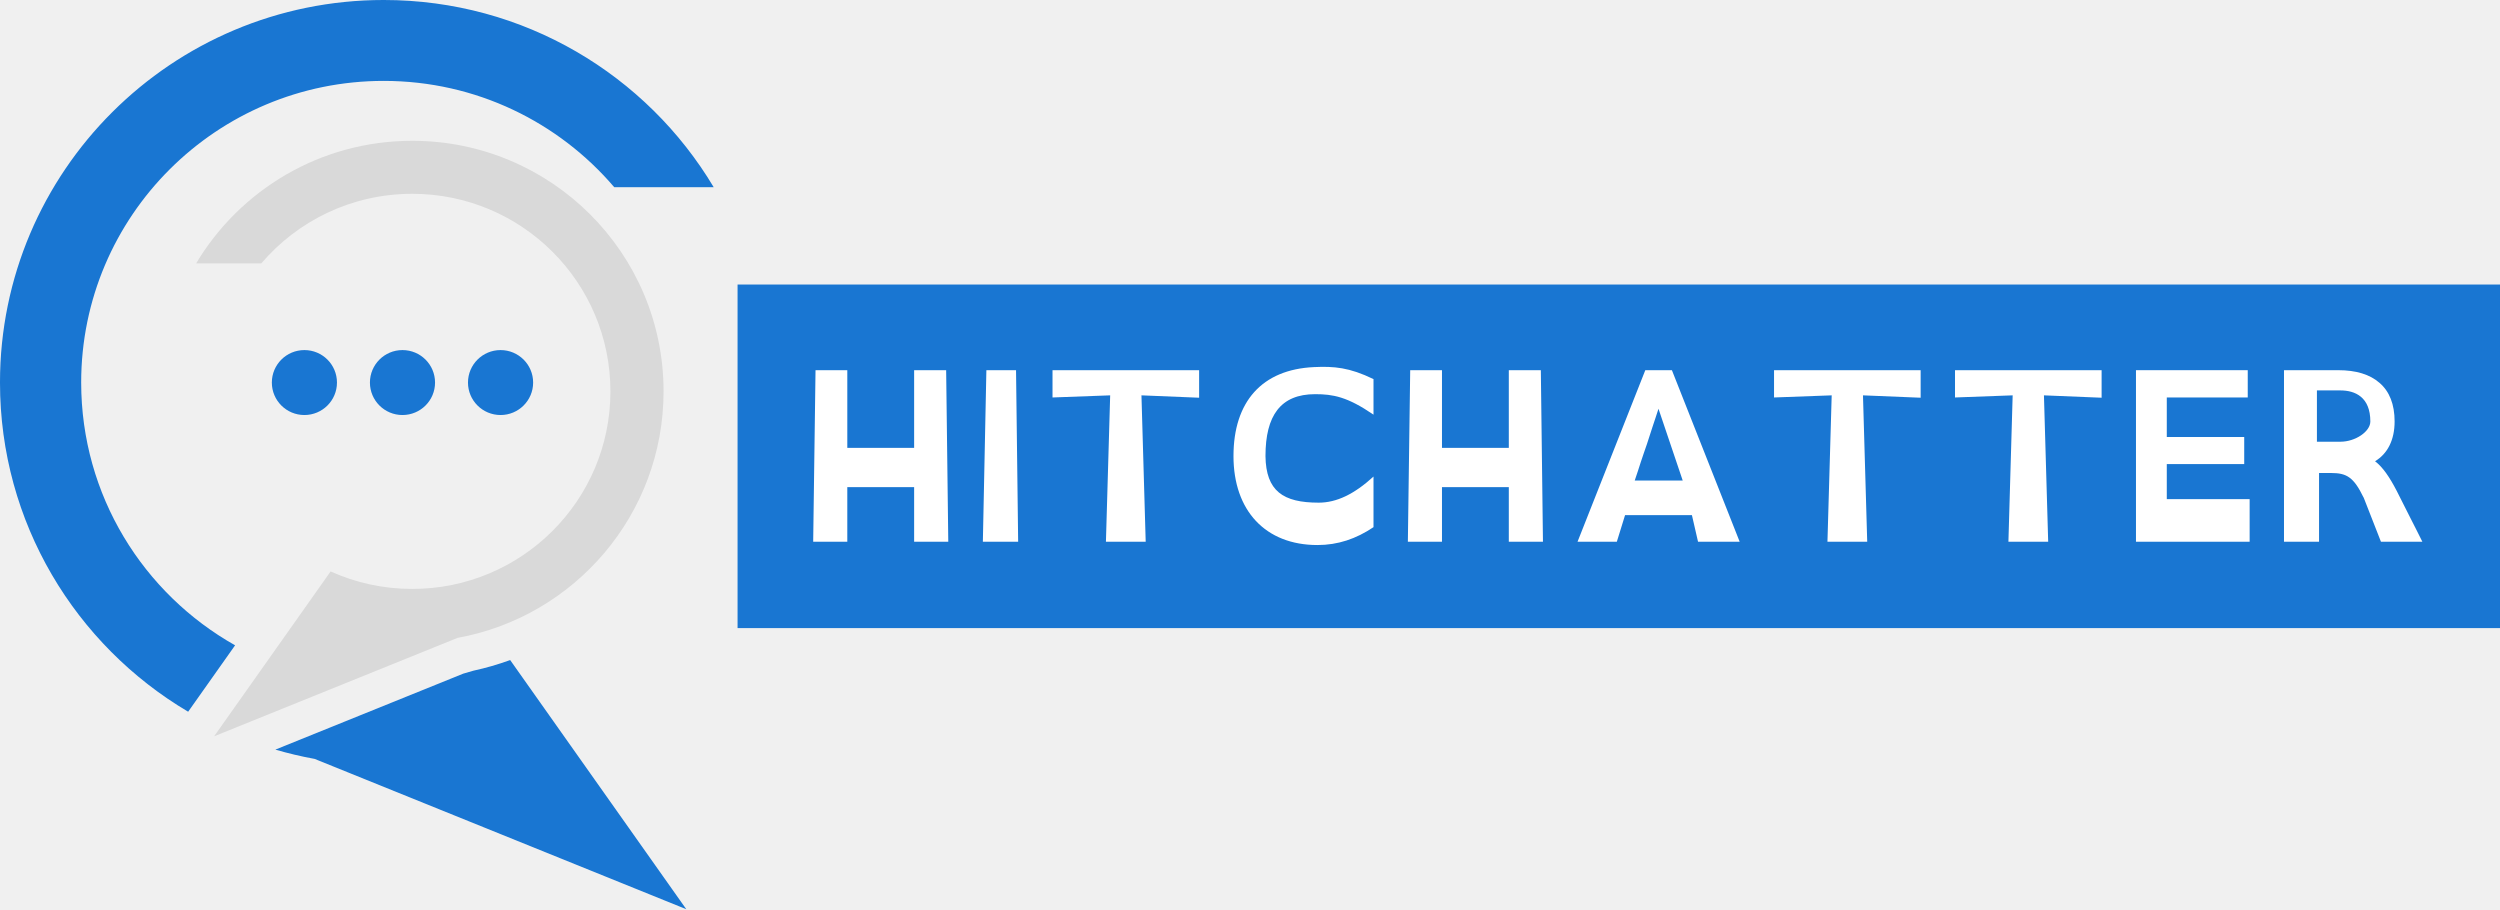
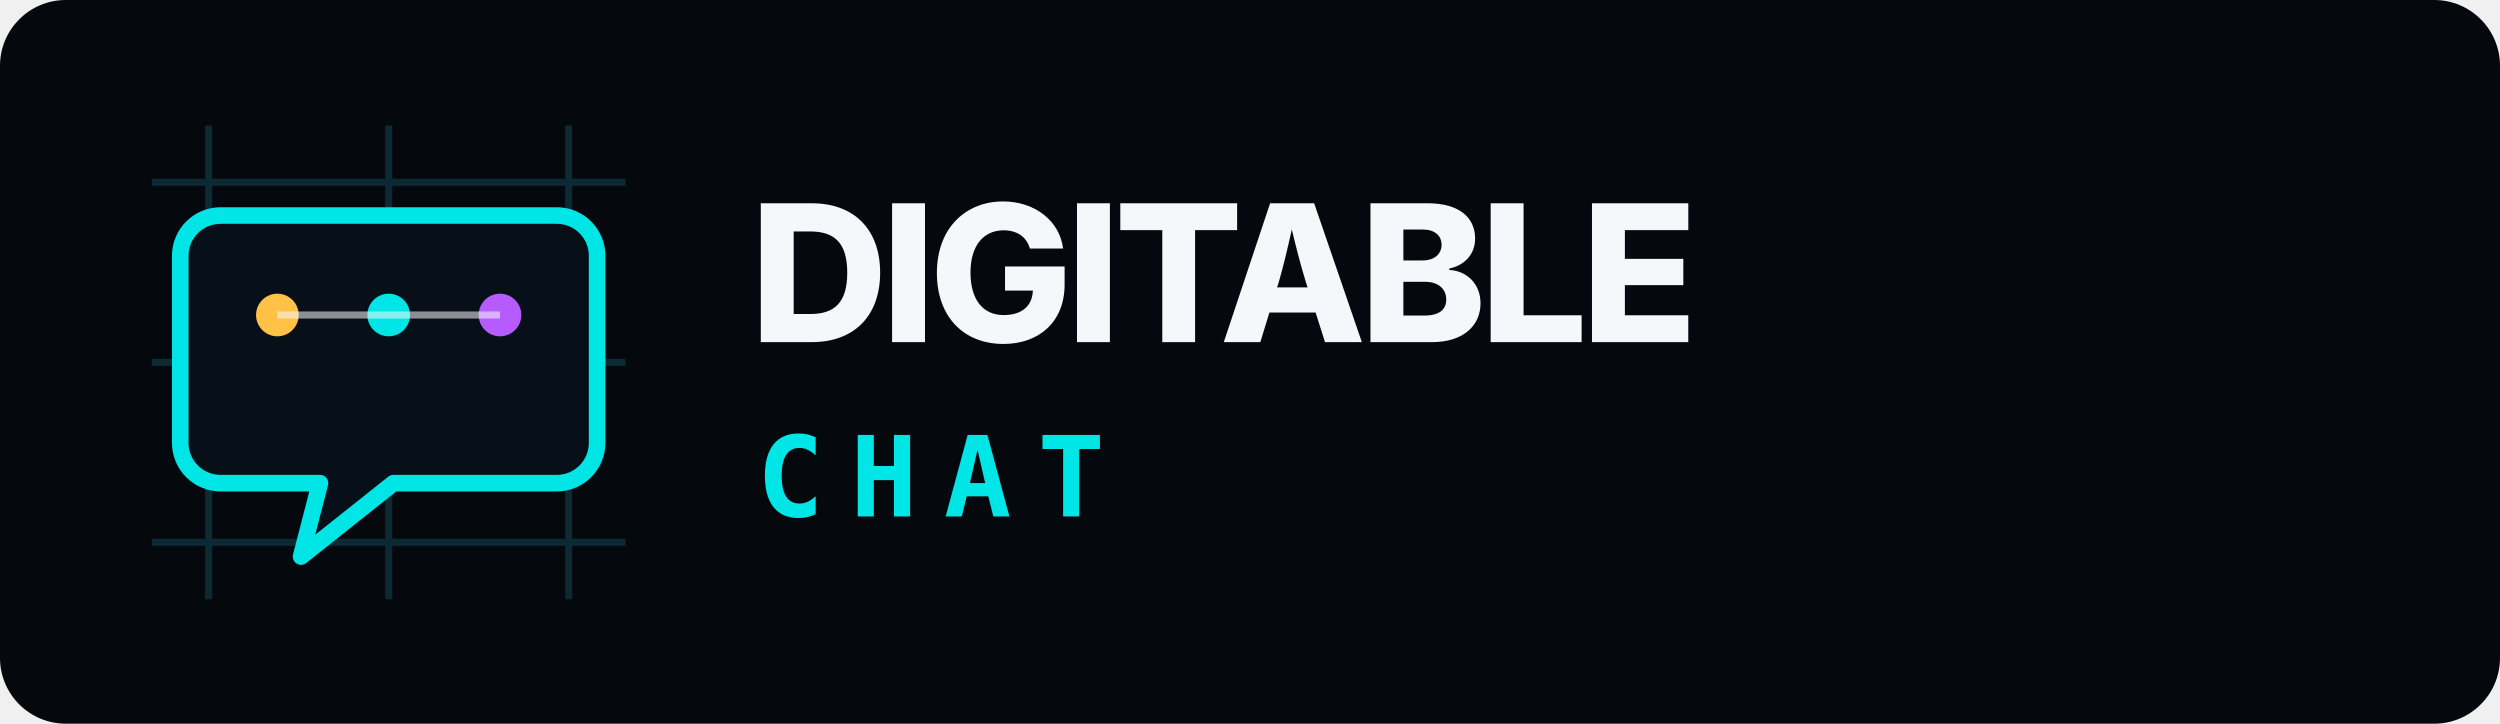
- <svg xmlns="http://www.w3.org/2000/svg" width="472.859" zoomAndPan="magnify" viewBox="0 0 354.645 128.977" height="171.969" preserveAspectRatio="xMidYMid" version="1.0" id="svg110">
-   <defs id="defs10">
-     <g id="g2" />
-     <clipPath id="3bacd8e954">
-       <path d="M 11.863,122.93 H 113.109 v 101.062 H 11.863 Z m 0,0" clip-rule="nonzero" id="path4" />
-     </clipPath>
-     <clipPath id="abfee98d57">
-       <path d="m 50.867,216.457 h 58.414 v 35.449 H 50.867 Z m 0,0" clip-rule="nonzero" id="path7" />
-     </clipPath>
-   </defs>
-   <g clip-path="url(#3bacd8e954)" id="g14" transform="translate(-11.86328,-122.9297)">
-     <path fill="#1976d2" d="M 45.215,214.473 C 32.18,207.129 23.379,193.188 23.379,177.195 c 0,-23.629 19.215,-42.789 42.918,-42.789 13.102,0 24.828,5.855 32.703,15.082 h 14.109 c -9.492,-15.902 -26.902,-26.559 -46.813,-26.559 -30.062,0 -54.434,24.297 -54.434,54.266 0,19.871 10.711,37.242 26.691,46.699 l 6.66,-9.422" fill-opacity="1" fill-rule="nonzero" id="path12" />
+ <svg xmlns="http://www.w3.org/2000/svg" viewBox="0 0 760 220" role="img" aria-labelledby="title">
+   <rect width="760" height="220" rx="20" fill="#05080d" />
+   <g transform="translate(26 18) scale(.72)">
+     <path d="M28 52h200M28 128h200M28 204h200M52 28v200M128 28v200M204 28v200" stroke="#15566a" stroke-width="3" opacity=".42" />
+     <path d="M57 66h142a17 17 0 0 1 17 17v79a17 17 0 0 1-17 17h-69l-39 31 8-31H57a17 17 0 0 1-17-17V83a17 17 0 0 1 17-17Z" fill="#071018" stroke="#00e5e5" stroke-width="7" stroke-linejoin="round" />
+     <circle cx="81" cy="108" r="9" fill="#ffc247" />
+     <circle cx="128" cy="108" r="9" fill="#00e5e5" />
+     <circle cx="175" cy="108" r="9" fill="#b65cff" />
+     <path d="M81 108h47m0 0h47" stroke="#f5f7fa" stroke-width="3" opacity=".55" />
  </g>
-   <g clip-path="url(#abfee98d57)" id="g18" transform="translate(-11.86328,-122.9297)">
-     <path fill="#1976d2" d="m 79.016,218.074 c -0.477,0.148 -0.953,0.289 -1.438,0.418 l -26.652,10.777 c 1.82,0.531 3.676,0.973 5.566,1.316 l 52.727,21.324 -24.984,-35.344 c -1.699,0.617 -3.441,1.121 -5.219,1.508" fill-opacity="1" fill-rule="nonzero" id="path16" />
-   </g>
-   <path fill="#d9d9d9" d="m 58.48,83.543 c 15.527,0 28.113,-12.547 28.113,-28.023 0,-15.48 -12.586,-28.027 -28.113,-28.027 -8.582,0 -16.262,3.832 -21.418,9.875 h -9.242 c 6.219,-10.414 17.621,-17.395 30.66,-17.395 19.691,0 35.652,15.914 35.652,35.547 0,17.441 -12.602,31.953 -29.227,34.969 L 30.371,104.453 46.902,81.063 c 3.531,1.594 7.449,2.48 11.578,2.48" fill-opacity="1" fill-rule="nonzero" id="path20" />
-   <path fill="#1976d2" d="m 47.801,54.27 c 0,2.543 -2.066,4.605 -4.621,4.605 -2.551,0 -4.617,-2.062 -4.617,-4.605 0,-2.547 2.066,-4.609 4.617,-4.609 2.555,0 4.621,2.062 4.621,4.609" fill-opacity="1" fill-rule="nonzero" id="path22" />
-   <path fill="#1976d2" d="m 61.715,54.27 c 0,2.543 -2.066,4.605 -4.621,4.605 -2.551,0 -4.617,-2.062 -4.617,-4.605 0,-2.547 2.066,-4.609 4.617,-4.609 2.555,0 4.621,2.062 4.621,4.609" fill-opacity="1" fill-rule="nonzero" id="path24" />
-   <path fill="#1976d2" d="m 75.629,54.27 c 0,2.543 -2.07,4.605 -4.621,4.605 -2.551,0 -4.621,-2.062 -4.621,-4.605 0,-2.547 2.07,-4.609 4.621,-4.609 2.551,0 4.621,2.062 4.621,4.609" fill-opacity="1" fill-rule="nonzero" id="path26" />
-   <path fill="#1976d2" d="m 104.629,40.363 h 250.016 v 48.738 H 104.629 v -48.738" fill-opacity="1" fill-rule="nonzero" id="path28" />
-   <g fill="#ffffff" fill-opacity="1" id="g36" transform="translate(-11.86328,-122.9297)">
-     <g transform="translate(124.7822,199.7791)" id="g34">
-       <g id="g32">
-         <path d="m 2.438,0 0.332,-24.336 h 4.508 v 11.016 h 9.48 v -11.016 h 4.543 L 21.602,0 h -4.844 V -7.746 H 7.277 V 0 Z m 0,0" id="path30" />
-       </g>
-     </g>
-   </g>
-   <g fill="#ffffff" fill-opacity="1" id="g44" transform="translate(-11.86328,-122.9297)">
-     <g transform="translate(148.8516,199.7791)" id="g42">
-       <g id="g40">
-         <path d="m 2.438,0 0.5,-24.336 H 7.145 L 7.445,0 Z m 0,0" id="path38" />
-       </g>
-     </g>
-   </g>
-   <g fill="#ffffff" fill-opacity="1" id="g52" transform="translate(-11.86328,-122.9297)">
-     <g transform="translate(158.7331,199.7791)" id="g50">
-       <g id="g48">
-         <path d="m 2.438,-20.465 v -3.871 h 20.797 v 3.906 L 15.055,-20.766 15.656,0 h -5.641 l 0.602,-20.766 z m 0,0" id="path46" />
-       </g>
-     </g>
-   </g>
-   <g fill="#ffffff" fill-opacity="1" id="g60" transform="translate(-11.86328,-122.9297)">
-     <g transform="translate(184.4049,199.7791)" id="g58">
-       <g id="g56">
-         <path d="m 22.301,-18.027 c -3.707,-2.539 -5.742,-2.906 -8.277,-2.906 -4.91,0 -7.047,3.039 -7.047,8.781 0.066,4.973 2.504,6.609 7.547,6.609 2.535,0 5.039,-1.199 7.777,-3.703 v 7.176 c -2.469,1.668 -5.074,2.539 -7.945,2.539 -7.379,0 -11.918,-4.875 -11.918,-12.621 0,-7.711 4.039,-12.285 11.418,-12.621 2.836,-0.133 5.008,0.035 8.445,1.703 z m 0,0" id="path54" />
-       </g>
-     </g>
-   </g>
-   <g fill="#ffffff" fill-opacity="1" id="g68" transform="translate(-11.86328,-122.9297)">
-     <g transform="translate(209.142,199.7791)" id="g66">
-       <g id="g64">
-         <path d="m 2.438,0 0.332,-24.336 h 4.508 v 11.016 h 9.48 v -11.016 h 4.543 L 21.602,0 h -4.844 V -7.746 H 7.277 V 0 Z m 0,0" id="path62" />
-       </g>
-     </g>
-   </g>
-   <g fill="#ffffff" fill-opacity="1" id="g76" transform="translate(-11.86328,-122.9297)">
-     <g transform="translate(233.2114,199.7791)" id="g74">
-       <g id="g72">
-         <path d="m 17.359,-8.68 -3.438,-10.184 c -0.266,0.867 -0.566,1.703 -0.836,2.539 -0.266,0.832 -0.535,1.668 -0.801,2.469 -0.301,0.836 -0.566,1.672 -0.867,2.539 -0.266,0.867 -0.566,1.734 -0.867,2.637 z M 2.438,0 12.051,-24.336 h 3.773 L 25.438,0 H 19.531 L 18.664,-3.773 H 9.18 L 8.012,0 Z m 0,0" id="path70" />
-       </g>
-     </g>
-   </g>
-   <g fill="#ffffff" fill-opacity="1" id="g84" transform="translate(-11.86328,-122.9297)">
-     <g transform="translate(261.0865,199.7791)" id="g82">
-       <g id="g80">
-         <path d="m 2.438,-20.465 v -3.871 h 20.797 v 3.906 L 15.055,-20.766 15.656,0 h -5.641 l 0.602,-20.766 z m 0,0" id="path78" />
-       </g>
-     </g>
-   </g>
-   <g fill="#ffffff" fill-opacity="1" id="g92" transform="translate(-11.86328,-122.9297)">
-     <g transform="translate(286.7583,199.7791)" id="g90">
-       <g id="g88">
-         <path d="m 2.438,-20.465 v -3.871 h 20.797 v 3.906 L 15.055,-20.766 15.656,0 h -5.641 l 0.602,-20.766 z m 0,0" id="path86" />
-       </g>
-     </g>
-   </g>
-   <g fill="#ffffff" fill-opacity="1" id="g100" transform="translate(-11.86328,-122.9297)">
-     <g transform="translate(312.4301,199.7791)" id="g98">
-       <g id="g96">
-         <path d="m 2.438,0 v -24.336 h 15.855 v 3.871 H 6.809 v 5.609 h 10.984 v 3.84 H 6.809 v 4.973 H 18.562 V 0 Z m 0,0" id="path94" />
-       </g>
-     </g>
-   </g>
-   <g fill="#ffffff" fill-opacity="1" id="g108" transform="translate(-11.86328,-122.9297)">
-     <g transform="translate(333.4282,199.7791)" id="g106">
-       <g id="g104">
-         <path d="m 18.129,-17.059 c 0,2.637 -1.004,4.574 -2.773,5.641 1.102,0.836 2.07,2.27 3.074,4.207 0.531,1.035 1.168,2.336 1.836,3.641 0.633,1.266 1.301,2.535 1.801,3.57 h -5.875 l -2.469,-6.309 v 0.031 C 12.32,-9.18 11.316,-9.75 9.113,-9.75 H 7.41 V 0 H 2.438 v -24.336 h 7.68 c 2.535,0 4.504,0.598 5.875,1.801 1.402,1.203 2.137,3.039 2.137,5.477 z m -11.02,-4.406 v 7.277 h 3.34 c 2.102,0 4.238,-1.438 4.238,-2.871 0,-3.473 -2.168,-4.406 -4.238,-4.406 z m 0,0" id="path102" />
-       </g>
-     </g>
-   </g>
+   <text x="228" y="104" fill="#f5f7fa" font-family="Inter, Manrope, Arial, sans-serif" font-size="58" font-weight="800" letter-spacing="-2">DIGITABLE</text>
+   <text x="230" y="157" fill="#00e5e5" font-family="JetBrains Mono, monospace" font-size="34" font-weight="600" letter-spacing="8">CHAT</text>
</svg>
